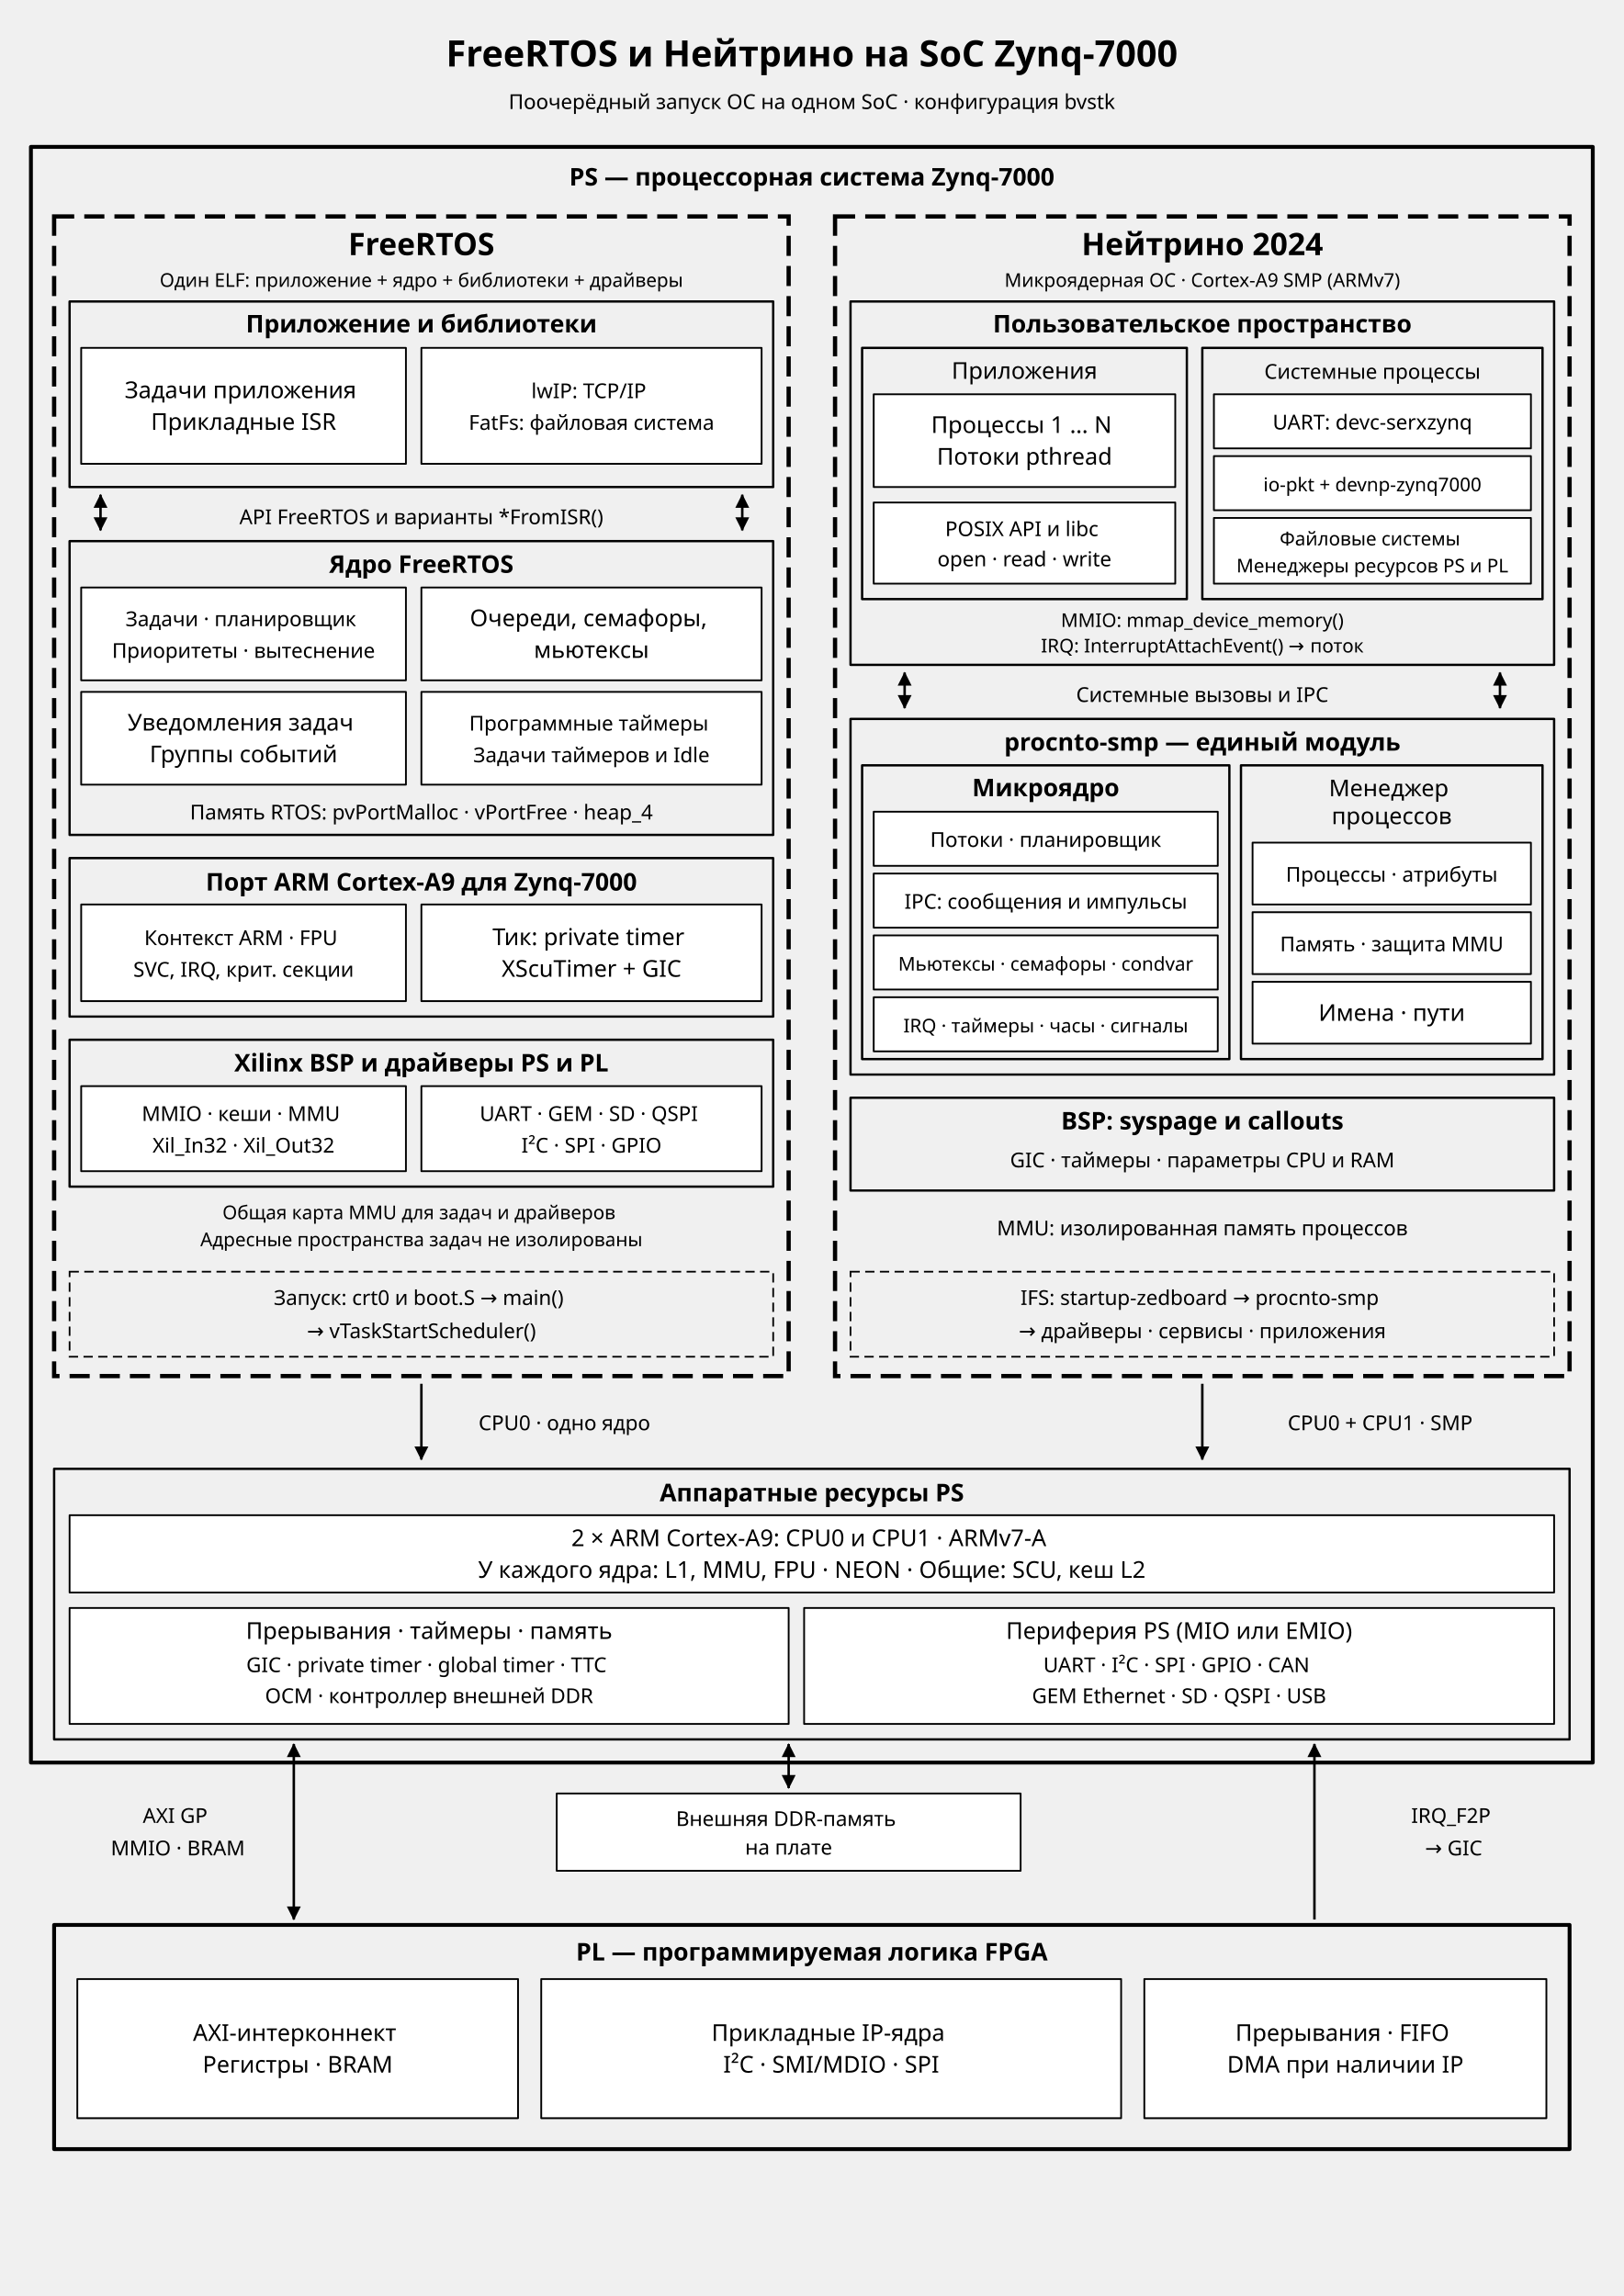
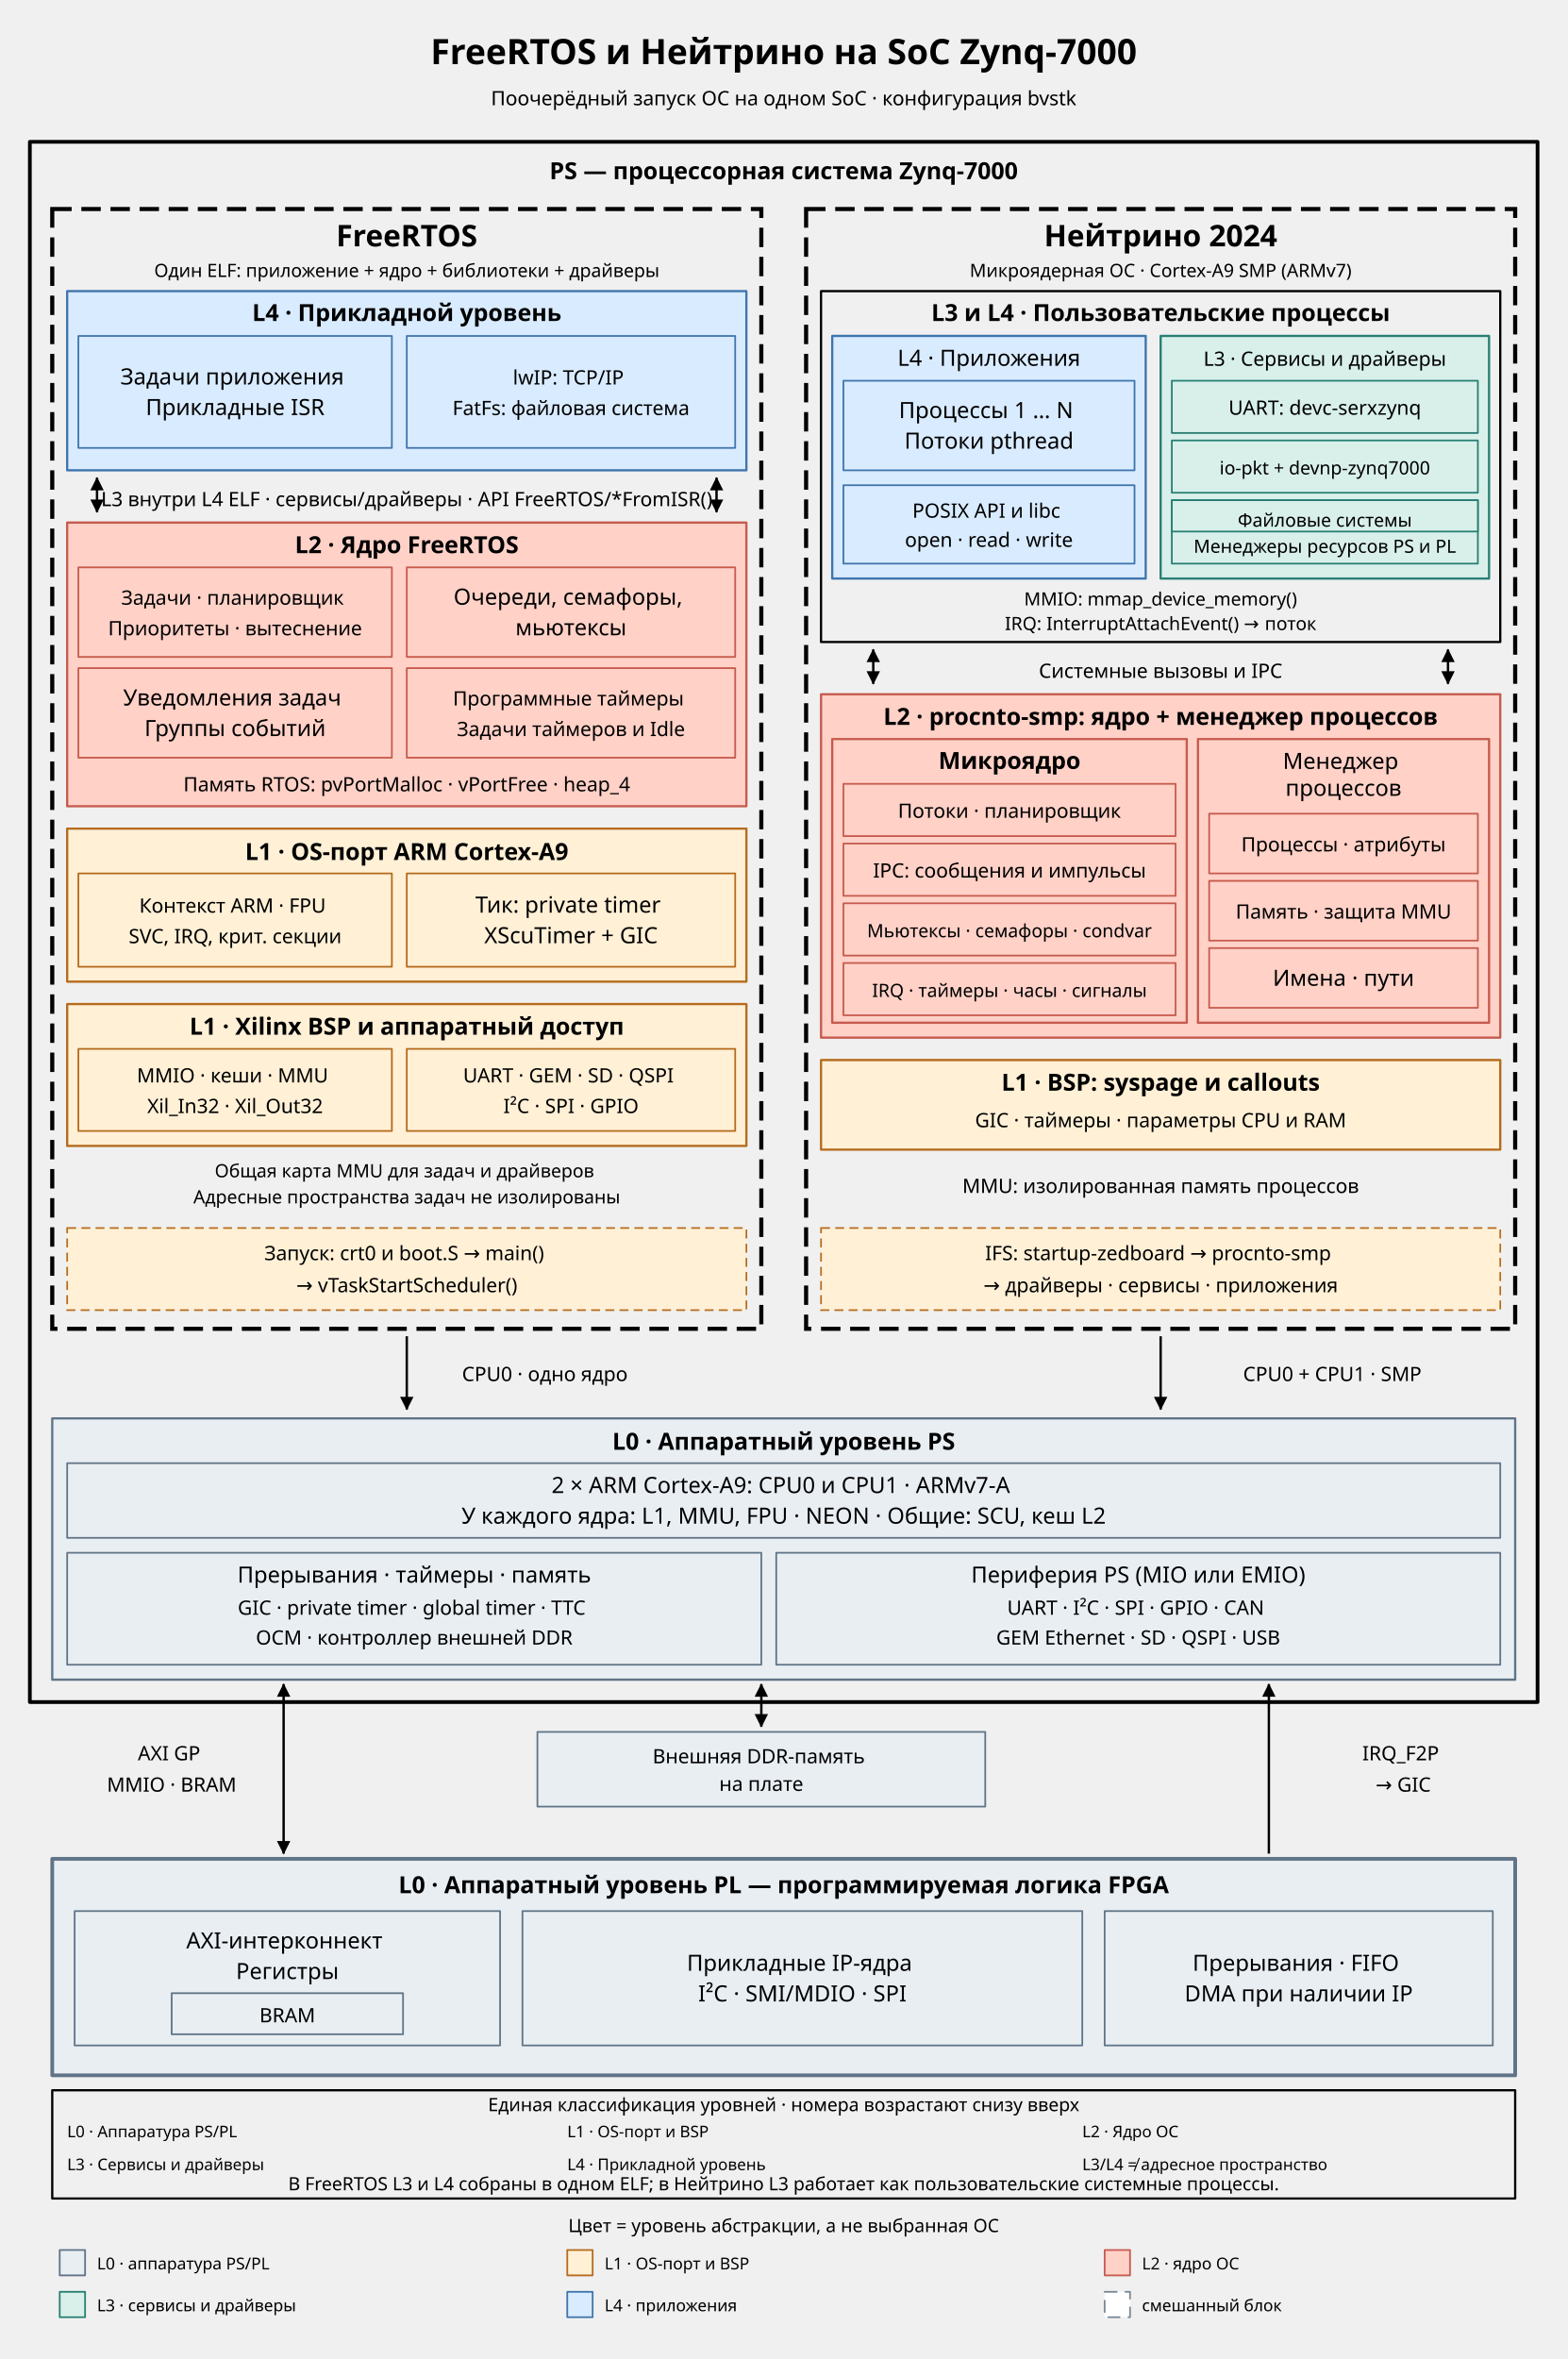
- <svg xmlns="http://www.w3.org/2000/svg" width="210mm" height="297mm" viewBox="0 0 210 297" version="1.1" id="zynq7000-rtos-architecture">
+ <svg xmlns="http://www.w3.org/2000/svg" width="210mm" height="316mm" viewBox="0 0 210 316" version="1.1" id="zynq7000-rtos-architecture">
  <defs>
    <style>
      text { font-family: "Noto Sans", "DejaVu Sans", sans-serif; fill: #000000; stroke: none; text-anchor: middle; }
      .title { font-size: 4.7px; font-weight: 700; }
      .os-title { font-size: 4px; font-weight: 700; }
      .heading { font-size: 3.15px; font-weight: 700; }
      .label { font-size: 3px; font-weight: 500; }
      .small { font-size: 2.65px; font-weight: 400; }
      .tiny { font-size: 2.45px; font-weight: 400; }
      .cell { fill: #ffffff; stroke: #000000; stroke-width: 0.23; stroke-linejoin: round; }
      .section { fill: none; stroke: #000000; stroke-width: 0.3; stroke-linejoin: round; }
      .frame { fill: none; stroke: #000000; stroke-width: 0.5; stroke-linejoin: round; }
      .os-panel { fill: none; stroke: #000000; stroke-width: 0.55; stroke-dasharray: 2.6 1.3; }
      .boot { fill: none; stroke: #000000; stroke-width: 0.22; stroke-dasharray: 1.2 0.7; }
      .arrow { fill: none; stroke: #000000; stroke-width: 0.32; marker-end: url(#arrow-head); }
      .both { marker-start: url(#arrow-head); }
+       .sem-common { fill: #e7f3e8; stroke: #36794c; }
+       .sem-binding { fill: #fff0dc; stroke: #a7671d; }
+       .sem-os { fill: #e8efff; stroke: #4067a5; }
+       .sem-hardware { fill: #edf0f4; stroke: #657588; }
+       .sem-pl { fill: #e1f3f1; stroke: #238379; }
+       .sem-memory { fill: #f5eafa; stroke: #9363a5; }
+       #f-tasks-box, #f-port-box, #f-context-box, #f-tick-box,
+       #f-bsp-box, #f-bsp-memory-box, #f-bsp-peripherals-box, #f-boot-box,
+       #n-processes-box, #n-uart-box, #n-net-box, #n-fs-pl-box,
+       #n-bsp-box, #n-boot-box { fill: #fff0dc; stroke: #a7671d; }
+       #f-libraries-box, #f-kernel-box, #f-scheduler-box, #f-sync-box,
+       #f-events-box, #f-timers-box, #n-libc-box, #n-procnto-box,
+       #n-kernel-box, #n-scheduler-box, #n-ipc-box, #n-synchronization-box,
+       #n-interrupts-box, #n-manager-box, #n-process-control-box,
+       #n-memory-box, #n-namespace-box { fill: #e8efff; stroke: #4067a5; }
+       #ps-resources-box, #ps-cpu-box, #ps-memory-irq-box,
+       #ps-peripherals-box { fill: #edf0f4; stroke: #657588; }
+       #pl-box, #pl-registers-box, #pl-cores-box,
+       #pl-events-box { fill: #e1f3f1; stroke: #238379; }
+       #external-ddr-box { fill: #f5eafa; stroke: #9363a5; }
+       .legend-label { font-size: 2.2px; text-anchor: start; }
+       .level-key { font-size: 2.15px; text-anchor: start; }
+       /* Цвет определяется уровнем абстракции: L0 снизу, L4 сверху. */
+       .level-l0 { fill: #e9eef3; stroke: #607487; }
+       .level-l1 { fill: #fff0d6; stroke: #b56b1d; }
+       .level-l2 { fill: #ffd1c7; stroke: #c65b4e; }
+       .level-l3 { fill: #d9f0ea; stroke: #287f73; }
+       .level-l4 { fill: #d9ebff; stroke: #3f75ad; }
+       .level-mixed { fill: #ffffff; stroke: #7a8996; stroke-dasharray: 1.7 1; }
+       #f-application-box, #f-tasks-box, #f-libraries-box,
+       #n-apps-box, #n-processes-box, #n-libc-box { fill: #d9ebff; stroke: #3f75ad; }
+       #f-kernel-box, #f-scheduler-box, #f-sync-box, #f-events-box,
+       #f-timers-box, #n-procnto-box, #n-kernel-box, #n-scheduler-box,
+       #n-ipc-box, #n-synchronization-box, #n-interrupts-box,
+       #n-manager-box, #n-process-control-box, #n-memory-box,
+       #n-namespace-box { fill: #ffd1c7; stroke: #c65b4e; }
+       #f-port-box, #f-context-box, #f-tick-box, #f-bsp-box,
+       #f-bsp-memory-box, #f-bsp-peripherals-box, #f-boot-box,
+       #n-bsp-box, #n-boot-box { fill: #fff0d6; stroke: #b56b1d; }
+       #n-services-box, #n-uart-box, #n-net-box, #n-fs-pl-box,
+       #n-filesystem-library-box { fill: #d9f0ea; stroke: #287f73; }
+       #ps-resources-box, #ps-cpu-box, #ps-memory-irq-box,
+       #ps-peripherals-box, #pl-box, #pl-registers-box, #pl-cores-box,
+       #pl-events-box, #external-ddr-box, #pl-bram-box { fill: #e9eef3; stroke: #607487; }
    </style>
    <marker id="arrow-head" viewBox="0 0 8 8" refX="7.5" refY="4" markerWidth="1.8" markerHeight="1.8" markerUnits="userSpaceOnUse" orient="auto-start-reverse">
      <path d="M 0,0 L 8,4 L 0,8 Z" fill="#000000" stroke="none" />
    </marker>
  </defs>
  <g id="sheet">
    <text id="sheet-title-label" class="title" x="105" y="8.6">
      <tspan x="105" y="8.6">FreeRTOS и Нейтрино на SoC Zynq-7000</tspan>
    </text>
    <text id="execution-mode-label" class="small" x="105" y="14.1">
      <tspan x="105" y="14.1">Поочерёдный запуск ОС на одном SoC · конфигурация bvstk</tspan>
    </text>
    <rect id="ps-box" class="frame" x="4" y="19" width="202" height="209" />
    <text id="ps-label" class="heading" x="105" y="24">
      <tspan x="105" y="24">PS — процессорная система Zynq-7000</tspan>
    </text>
  </g>
  <g id="freertos-architecture">
    <rect id="freertos-box" class="os-panel" x="7" y="28" width="95" height="150" />
    <text id="freertos-label" class="os-title" x="54.5" y="33">
      <tspan x="54.5" y="33">FreeRTOS</tspan>
    </text>
    <text id="freertos-image-label" class="tiny" x="54.5" y="37.1">
      <tspan x="54.5" y="37.1">Один ELF: приложение + ядро + библиотеки + драйверы</tspan>
    </text>
    <rect id="f-application-box" class="section" x="9" y="39" width="91" height="24" />
    <text id="f-application-label" class="heading" x="54.5" y="43">
-       <tspan x="54.5" y="43">Приложение и библиотеки</tspan>
+       <tspan x="54.5" y="43">L4 · Прикладной уровень</tspan>
    </text>
    <rect id="f-tasks-box" class="cell" x="10.5" y="45" width="42" height="15" />
    <text id="f-tasks-label" class="label" x="31.5" y="51.5">
      <tspan x="31.5" y="51.5">Задачи приложения</tspan>
      <tspan x="31.5" y="55.6">Прикладные ISR</tspan>
    </text>
    <rect id="f-libraries-box" class="cell" x="54.5" y="45" width="44" height="15" />
    <text id="f-libraries-label" class="small" x="76.5" y="51.5">
      <tspan x="76.5" y="51.5">lwIP: TCP/IP</tspan>
      <tspan x="76.5" y="55.6">FatFs: файловая система</tspan>
    </text>
    <path id="f-api-left" class="arrow both" d="M 13,64 V 68.6" />
    <path id="f-api-right" class="arrow both" d="M 96,64 V 68.6" />
    <text id="f-api-label" class="small" x="54.5" y="67.8">
-       <tspan x="54.5" y="67.8">API FreeRTOS и варианты *FromISR()</tspan>
+       <tspan x="54.5" y="67.8">L3 внутри L4 ELF · сервисы/драйверы · API FreeRTOS/*FromISR()</tspan>
    </text>
    <rect id="f-kernel-box" class="section" x="9" y="70" width="91" height="38" />
    <text id="f-kernel-label" class="heading" x="54.5" y="74.1">
-       <tspan x="54.5" y="74.1">Ядро FreeRTOS</tspan>
+       <tspan x="54.5" y="74.1">L2 · Ядро FreeRTOS</tspan>
    </text>
    <rect id="f-scheduler-box" class="cell" x="10.5" y="76" width="42" height="12" />
    <text id="f-scheduler-label" class="small" x="31.5" y="81">
      <tspan x="31.5" y="81">Задачи · планировщик</tspan>
      <tspan x="31.5" y="85.1">Приоритеты · вытеснение</tspan>
    </text>
    <rect id="f-sync-box" class="cell" x="54.5" y="76" width="44" height="12" />
    <text id="f-sync-label" class="label" x="76.5" y="81">
      <tspan x="76.5" y="81">Очереди, семафоры,</tspan>
      <tspan x="76.5" y="85.1">мьютексы</tspan>
    </text>
    <rect id="f-events-box" class="cell" x="10.5" y="89.5" width="42" height="12" />
    <text id="f-events-label" class="label" x="31.5" y="94.5">
      <tspan x="31.5" y="94.5">Уведомления задач</tspan>
      <tspan x="31.5" y="98.6">Группы событий</tspan>
    </text>
    <rect id="f-timers-box" class="cell" x="54.5" y="89.5" width="44" height="12" />
    <text id="f-timers-label" class="small" x="76.5" y="94.5">
      <tspan x="76.5" y="94.5">Программные таймеры</tspan>
      <tspan x="76.5" y="98.6">Задачи таймеров и Idle</tspan>
    </text>
    <text id="f-heap-label" class="small" x="54.5" y="106">
      <tspan x="54.5" y="106">Память RTOS: pvPortMalloc · vPortFree · heap_4</tspan>
    </text>
    <rect id="f-port-box" class="section" x="9" y="111" width="91" height="20.5" />
    <text id="f-port-label" class="heading" x="54.5" y="115.2">
-       <tspan x="54.5" y="115.2">Порт ARM Cortex-A9 для Zynq-7000</tspan>
+       <tspan x="54.5" y="115.2">L1 · OS-порт ARM Cortex-A9</tspan>
    </text>
    <rect id="f-context-box" class="cell" x="10.5" y="117" width="42" height="12.5" />
    <text id="f-context-label" class="small" x="31.5" y="122.25">
      <tspan x="31.5" y="122.25">Контекст ARM · FPU</tspan>
      <tspan x="31.5" y="126.35">SVC, IRQ, крит. секции</tspan>
    </text>
    <rect id="f-tick-box" class="cell" x="54.5" y="117" width="44" height="12.5" />
    <text id="f-tick-label" class="label" x="76.5" y="122.25">
      <tspan x="76.5" y="122.25">Тик: private timer</tspan>
      <tspan x="76.5" y="126.35">XScuTimer + GIC</tspan>
    </text>
    <rect id="f-bsp-box" class="section" x="9" y="134.5" width="91" height="19" />
    <text id="f-bsp-label" class="heading" x="54.5" y="138.6">
-       <tspan x="54.5" y="138.6">Xilinx BSP и драйверы PS и PL</tspan>
+       <tspan x="54.5" y="138.6">L1 · Xilinx BSP и аппаратный доступ</tspan>
    </text>
    <rect id="f-bsp-memory-box" class="cell" x="10.5" y="140.5" width="42" height="11" />
    <text id="f-bsp-memory-label" class="small" x="31.5" y="145">
      <tspan x="31.5" y="145">MMIO · кеши · MMU</tspan>
      <tspan x="31.5" y="149.1">Xil_In32 · Xil_Out32</tspan>
    </text>
    <rect id="f-bsp-peripherals-box" class="cell" x="54.5" y="140.5" width="44" height="11" />
    <text id="f-bsp-peripherals-label" class="small" x="76.5" y="145">
      <tspan x="76.5" y="145">UART · GEM · SD · QSPI</tspan>
      <tspan x="76.5" y="149.1">I²C · SPI · GPIO</tspan>
    </text>
    <text id="f-address-space-label" class="tiny" x="54.5" y="157.7">
      <tspan x="54.5" y="157.7">Общая карта MMU для задач и драйверов</tspan>
      <tspan x="54.5" y="161.2">Адресные пространства задач не изолированы</tspan>
    </text>
    <rect id="f-boot-box" class="boot" x="9" y="164.5" width="91" height="11" />
    <text id="f-boot-label" class="small" x="54.5" y="168.8">
      <tspan x="54.5" y="168.8">Запуск: crt0 и boot.S → main()</tspan>
      <tspan x="54.5" y="173.1">→ vTaskStartScheduler()</tspan>
    </text>
  </g>
  <g id="neutrino-architecture">
    <rect id="neutrino-box" class="os-panel" x="108" y="28" width="95" height="150" />
    <text id="neutrino-label" class="os-title" x="155.5" y="33">
      <tspan x="155.5" y="33">Нейтрино 2024</tspan>
    </text>
    <text id="neutrino-image-label" class="tiny" x="155.5" y="37.1">
      <tspan x="155.5" y="37.1">Микроядерная ОС · Cortex-A9 SMP (ARMv7)</tspan>
    </text>
    <rect id="n-user-box" class="section" x="110" y="39" width="91" height="47" />
    <text id="n-user-label" class="heading" x="155.5" y="43">
-       <tspan x="155.5" y="43">Пользовательское пространство</tspan>
+       <tspan x="155.5" y="43">L3 и L4 · Пользовательские процессы</tspan>
    </text>
    <rect id="n-apps-box" class="section" x="111.5" y="45" width="42" height="32.5" />
    <text id="n-apps-label" class="label" x="132.5" y="49">
-       <tspan x="132.5" y="49">Приложения</tspan>
+       <tspan x="132.5" y="49">L4 · Приложения</tspan>
    </text>
    <rect id="n-processes-box" class="cell" x="113" y="51" width="39" height="12" />
    <text id="n-processes-label" class="label" x="132.5" y="56">
      <tspan x="132.5" y="56">Процессы 1 … N</tspan>
      <tspan x="132.5" y="60.1">Потоки pthread</tspan>
    </text>
    <rect id="n-libc-box" class="cell" x="113" y="65" width="39" height="10.5" />
    <text id="n-libc-label" class="small" x="132.5" y="69.35">
      <tspan x="132.5" y="69.35">POSIX API и libc</tspan>
      <tspan x="132.5" y="73.25">open · read · write</tspan>
    </text>
    <rect id="n-services-box" class="section" x="155.5" y="45" width="44" height="32.5" />
    <text id="n-services-label" class="small" x="177.5" y="49">
-       <tspan x="177.5" y="49">Системные процессы</tspan>
+       <tspan x="177.5" y="49">L3 · Сервисы и драйверы</tspan>
    </text>
    <rect id="n-uart-box" class="cell" x="157" y="51" width="41" height="7" />
    <text id="n-uart-label" class="small" x="177.5" y="55.55">
      <tspan x="177.5" y="55.55">UART: devc-serxzynq</tspan>
    </text>
    <rect id="n-net-box" class="cell" x="157" y="59" width="41" height="7" />
    <text id="n-net-label" class="tiny" x="177.5" y="63.55">
      <tspan x="177.5" y="63.55">io-pkt + devnp-zynq7000</tspan>
    </text>
    <rect id="n-fs-pl-box" class="cell" x="157" y="67" width="41" height="8.5" />
-     <text id="n-fs-pl-label" class="tiny" x="177.5" y="70.55">
-       <tspan x="177.5" y="70.55">Файловые системы</tspan>
-       <tspan x="177.5" y="74.05">Менеджеры ресурсов PS и PL</tspan>
-     </text>
+     <rect id="n-filesystem-library-box" class="cell sem-os" x="157" y="67" width="41" height="4.2" />
+     <text id="n-fs-pl-label" class="tiny" x="177.5" y="70.55">Файловые системы</text>
+     <text id="n-pl-manager-label" class="tiny" x="177.5" y="74.05">Менеджеры ресурсов PS и PL</text>
    <text id="n-mmio-api-label" class="tiny" x="155.5" y="81.1">
      <tspan x="155.5" y="81.1">MMIO: mmap_device_memory()</tspan>
    </text>
    <text id="n-irq-api-label" class="tiny" x="155.5" y="84.4">
      <tspan x="155.5" y="84.4">IRQ: InterruptAttachEvent() → поток</tspan>
    </text>
    <path id="n-api-left" class="arrow both" d="M 117,87 V 91.6" />
    <path id="n-api-right" class="arrow both" d="M 194,87 V 91.6" />
    <text id="n-api-label" class="small" x="155.5" y="90.8">
      <tspan x="155.5" y="90.8">Системные вызовы и IPC</tspan>
    </text>
    <rect id="n-procnto-box" class="section" x="110" y="93" width="91" height="46" />
    <text id="n-procnto-label" class="heading" x="155.5" y="97.1">
-       <tspan x="155.5" y="97.1">procnto-smp — единый модуль</tspan>
+       <tspan x="155.5" y="97.1">L2 · procnto-smp: ядро + менеджер процессов</tspan>
    </text>
    <rect id="n-kernel-box" class="section" x="111.5" y="99" width="47.5" height="38" />
    <text id="n-kernel-label" class="heading" x="135.25" y="103">
      <tspan x="135.25" y="103">Микроядро</tspan>
    </text>
    <rect id="n-scheduler-box" class="cell" x="113" y="105" width="44.5" height="7" />
    <text id="n-scheduler-label" class="small" x="135.25" y="109.55">
      <tspan x="135.25" y="109.55">Потоки · планировщик</tspan>
    </text>
    <rect id="n-ipc-box" class="cell" x="113" y="113" width="44.5" height="7" />
    <text id="n-ipc-label" class="small" x="135.25" y="117.55">
      <tspan x="135.25" y="117.55">IPC: сообщения и импульсы</tspan>
    </text>
    <rect id="n-synchronization-box" class="cell" x="113" y="121" width="44.5" height="7" />
    <text id="n-synchronization-label" class="tiny" x="135.25" y="125.55">
      <tspan x="135.25" y="125.55">Мьютексы · семафоры · condvar</tspan>
    </text>
    <rect id="n-interrupts-box" class="cell" x="113" y="129" width="44.5" height="7" />
    <text id="n-interrupts-label" class="tiny" x="135.25" y="133.55">
      <tspan x="135.25" y="133.55">IRQ · таймеры · часы · сигналы</tspan>
    </text>
    <rect id="n-manager-box" class="section" x="160.5" y="99" width="39" height="38" />
    <text id="n-manager-label" class="label" x="180" y="103">
      <tspan x="180" y="103">Менеджер</tspan>
      <tspan x="180" y="106.6">процессов</tspan>
    </text>
    <rect id="n-process-control-box" class="cell" x="162" y="109" width="36" height="8" />
    <text id="n-process-control-label" class="small" x="180" y="114.05">
      <tspan x="180" y="114.05">Процессы · атрибуты</tspan>
    </text>
    <rect id="n-memory-box" class="cell" x="162" y="118" width="36" height="8" />
    <text id="n-memory-label" class="small" x="180" y="123.05">
      <tspan x="180" y="123.05">Память · защита MMU</tspan>
    </text>
    <rect id="n-namespace-box" class="cell" x="162" y="127" width="36" height="8" />
    <text id="n-namespace-label" class="label" x="180" y="132.05">
      <tspan x="180" y="132.05">Имена · пути</tspan>
    </text>
    <rect id="n-bsp-box" class="section" x="110" y="142" width="91" height="12" />
    <text id="n-bsp-label" class="heading" x="155.5" y="146.1">
-       <tspan x="155.5" y="146.1">BSP: syspage и callouts</tspan>
+       <tspan x="155.5" y="146.1">L1 · BSP: syspage и callouts</tspan>
    </text>
    <text id="n-callouts-label" class="small" x="155.5" y="151">
      <tspan x="155.5" y="151">GIC · таймеры · параметры CPU и RAM</tspan>
    </text>
    <text id="n-address-space-label" class="small" x="155.5" y="159.8">
      <tspan x="155.5" y="159.8">MMU: изолированная память процессов</tspan>
    </text>
    <rect id="n-boot-box" class="boot" x="110" y="164.5" width="91" height="11" />
    <text id="n-boot-label" class="small" x="155.5" y="168.8">
      <tspan x="155.5" y="168.8">IFS: startup-zedboard → procnto-smp</tspan>
      <tspan x="155.5" y="173.1">→ драйверы · сервисы · приложения</tspan>
    </text>
  </g>
  <g id="hardware">
    <path id="f-execution" class="arrow" d="M 54.5,179 V 188.8" />
    <text id="f-cpu-label" class="small" x="73" y="185">
      <tspan x="73" y="185">CPU0 · одно ядро</tspan>
    </text>
    <path id="n-execution" class="arrow" d="M 155.5,179 V 188.8" />
    <text id="n-cpu-label" class="small" x="178.5" y="185">
      <tspan x="178.5" y="185">CPU0 + CPU1 · SMP</tspan>
    </text>
    <rect id="ps-resources-box" class="section" x="7" y="190" width="196" height="35" />
    <text id="ps-resources-label" class="heading" x="105" y="194.2">
-       <tspan x="105" y="194.2">Аппаратные ресурсы PS</tspan>
+       <tspan x="105" y="194.2">L0 · Аппаратный уровень PS</tspan>
    </text>
    <rect id="ps-cpu-box" class="cell" x="9" y="196" width="192" height="10" />
    <text id="ps-cpu-label" class="label" x="105" y="200">
      <tspan x="105" y="200">2 × ARM Cortex-A9: CPU0 и CPU1 · ARMv7-A</tspan>
      <tspan x="105" y="204.1">У каждого ядра: L1, MMU, FPU · NEON · Общие: SCU, кеш L2</tspan>
    </text>
    <rect id="ps-memory-irq-box" class="cell" x="9" y="208" width="93" height="15" />
    <text id="ps-memory-irq-label" class="label" x="55.5" y="212">
      <tspan x="55.5" y="212">Прерывания · таймеры · память</tspan>
    </text>
    <text id="ps-timers-label" class="small" x="55.5" y="216.3">
      <tspan x="55.5" y="216.3">GIC · private timer · global timer · TTC</tspan>
      <tspan x="55.5" y="220.3">OCM · контроллер внешней DDR</tspan>
    </text>
    <rect id="ps-peripherals-box" class="cell" x="104" y="208" width="97" height="15" />
    <text id="ps-peripherals-label" class="label" x="152.5" y="212">
      <tspan x="152.5" y="212">Периферия PS (MIO или EMIO)</tspan>
    </text>
    <text id="ps-io-list-label" class="small" x="152.5" y="216.3">
      <tspan x="152.5" y="216.3">UART · I²C · SPI · GPIO · CAN</tspan>
      <tspan x="152.5" y="220.3">GEM Ethernet · SD · QSPI · USB</tspan>
    </text>
    <path id="ps-pl-mmio" class="arrow both" d="M 38,225.6 V 248.3" />
    <text id="ps-pl-mmio-label" class="small" x="23" y="235.8">
      <tspan x="23" y="235.8">AXI GP</tspan>
      <tspan x="23" y="240">MMIO · BRAM</tspan>
    </text>
    <path id="ps-ddr" class="arrow both" d="M 102,225.6 V 231.3" />
    <rect id="external-ddr-box" class="cell" x="72" y="232" width="60" height="10" />
    <text id="external-ddr-label" class="small" x="102" y="236.2">
      <tspan x="102" y="236.2">Внешняя DDR-память</tspan>
      <tspan x="102" y="239.9">на плате</tspan>
    </text>
    <path id="pl-ps-irq" class="arrow" d="M 170,248.3 V 225.6" />
    <text id="pl-ps-irq-label" class="small" x="188" y="235.8">
      <tspan x="188" y="235.8">IRQ_F2P</tspan>
      <tspan x="188" y="240">→ GIC</tspan>
    </text>
    <rect id="pl-box" class="frame" x="7" y="249" width="196" height="29" />
    <text id="pl-label" class="heading" x="105" y="253.6">
-       <tspan x="105" y="253.6">PL — программируемая логика FPGA</tspan>
+       <tspan x="105" y="253.6">L0 · Аппаратный уровень PL — программируемая логика FPGA</tspan>
    </text>
    <rect id="pl-registers-box" class="cell" x="10" y="256" width="57" height="18" />
-     <text id="pl-registers-label" class="label" x="38.5" y="264">
-       <tspan x="38.5" y="264">AXI-интерконнект</tspan>
-       <tspan x="38.5" y="268.1">Регистры · BRAM</tspan>
-     </text>
+     <text id="pl-registers-label" class="label" x="38.5" y="261">
+       <tspan x="38.5" y="261">AXI-интерконнект</tspan>
+       <tspan x="38.5" y="265.1">Регистры</tspan>
+     </text>
+     <rect id="pl-bram-box" class="cell sem-memory" x="23" y="267" width="31" height="5.5" />
+     <text id="pl-bram-label" class="small" x="38.5" y="270.9">BRAM</text>
    <rect id="pl-cores-box" class="cell" x="70" y="256" width="75" height="18" />
    <text id="pl-cores-label" class="label" x="107.5" y="264">
      <tspan x="107.5" y="264">Прикладные IP-ядра</tspan>
      <tspan x="107.5" y="268.1">I²C · SMI/MDIO · SPI</tspan>
    </text>
    <rect id="pl-events-box" class="cell" x="148" y="256" width="52" height="18" />
    <text id="pl-events-label" class="label" x="174" y="264">
      <tspan x="174" y="264">Прерывания · FIFO</tspan>
      <tspan x="174" y="268.1">DMA при наличии IP</tspan>
    </text>
  </g>
+   <g id="level-legend">
+     <rect id="level-legend-box" class="section" x="7" y="280" width="196" height="14.5" />
+     <text id="level-legend-title" class="tiny" x="105" y="282.8">Единая классификация уровней · номера возрастают снизу вверх</text>
+     <text class="level-key" x="9" y="286.3">L0 · Аппаратура PS/PL</text>
+     <text class="level-key" x="76" y="286.3">L1 · OS-порт и BSP</text>
+     <text class="level-key" x="145" y="286.3">L2 · Ядро ОС</text>
+     <text class="level-key" x="9" y="290.7">L3 · Сервисы и драйверы</text>
+     <text class="level-key" x="76" y="290.7">L4 · Прикладной уровень</text>
+     <text class="level-key" x="145" y="290.7">L3/L4 ≠ адресное пространство</text>
+     <text class="tiny muted" x="105" y="293.4">В FreeRTOS L3 и L4 собраны в одном ELF; в Нейтрино L3 работает как пользовательские системные процессы.</text>
+   </g>
+   <g id="color-legend">
+     <text id="legend-title" class="tiny" x="105" y="299">Цвет = уровень абстракции, а не выбранная ОС</text>
+     <rect class="cell level-l0" x="8" y="301.4" width="3.4" height="3.4" />
+     <text class="legend-label" x="13" y="304">L0 · аппаратура PS/PL</text>
+     <rect class="cell level-l1" x="76" y="301.4" width="3.4" height="3.4" />
+     <text class="legend-label" x="81" y="304">L1 · OS-порт и BSP</text>
+     <rect class="cell level-l2" x="148" y="301.4" width="3.4" height="3.4" />
+     <text class="legend-label" x="153" y="304">L2 · ядро ОС</text>
+     <rect class="cell level-l3" x="8" y="307" width="3.4" height="3.4" />
+     <text class="legend-label" x="13" y="309.6">L3 · сервисы и драйверы</text>
+     <rect class="cell level-l4" x="76" y="307" width="3.4" height="3.4" />
+     <text class="legend-label" x="81" y="309.6">L4 · приложения</text>
+     <rect class="cell level-mixed" x="148" y="307" width="3.4" height="3.4" />
+     <text class="legend-label" x="153" y="309.6">смешанный блок</text>
+   </g>
</svg>
